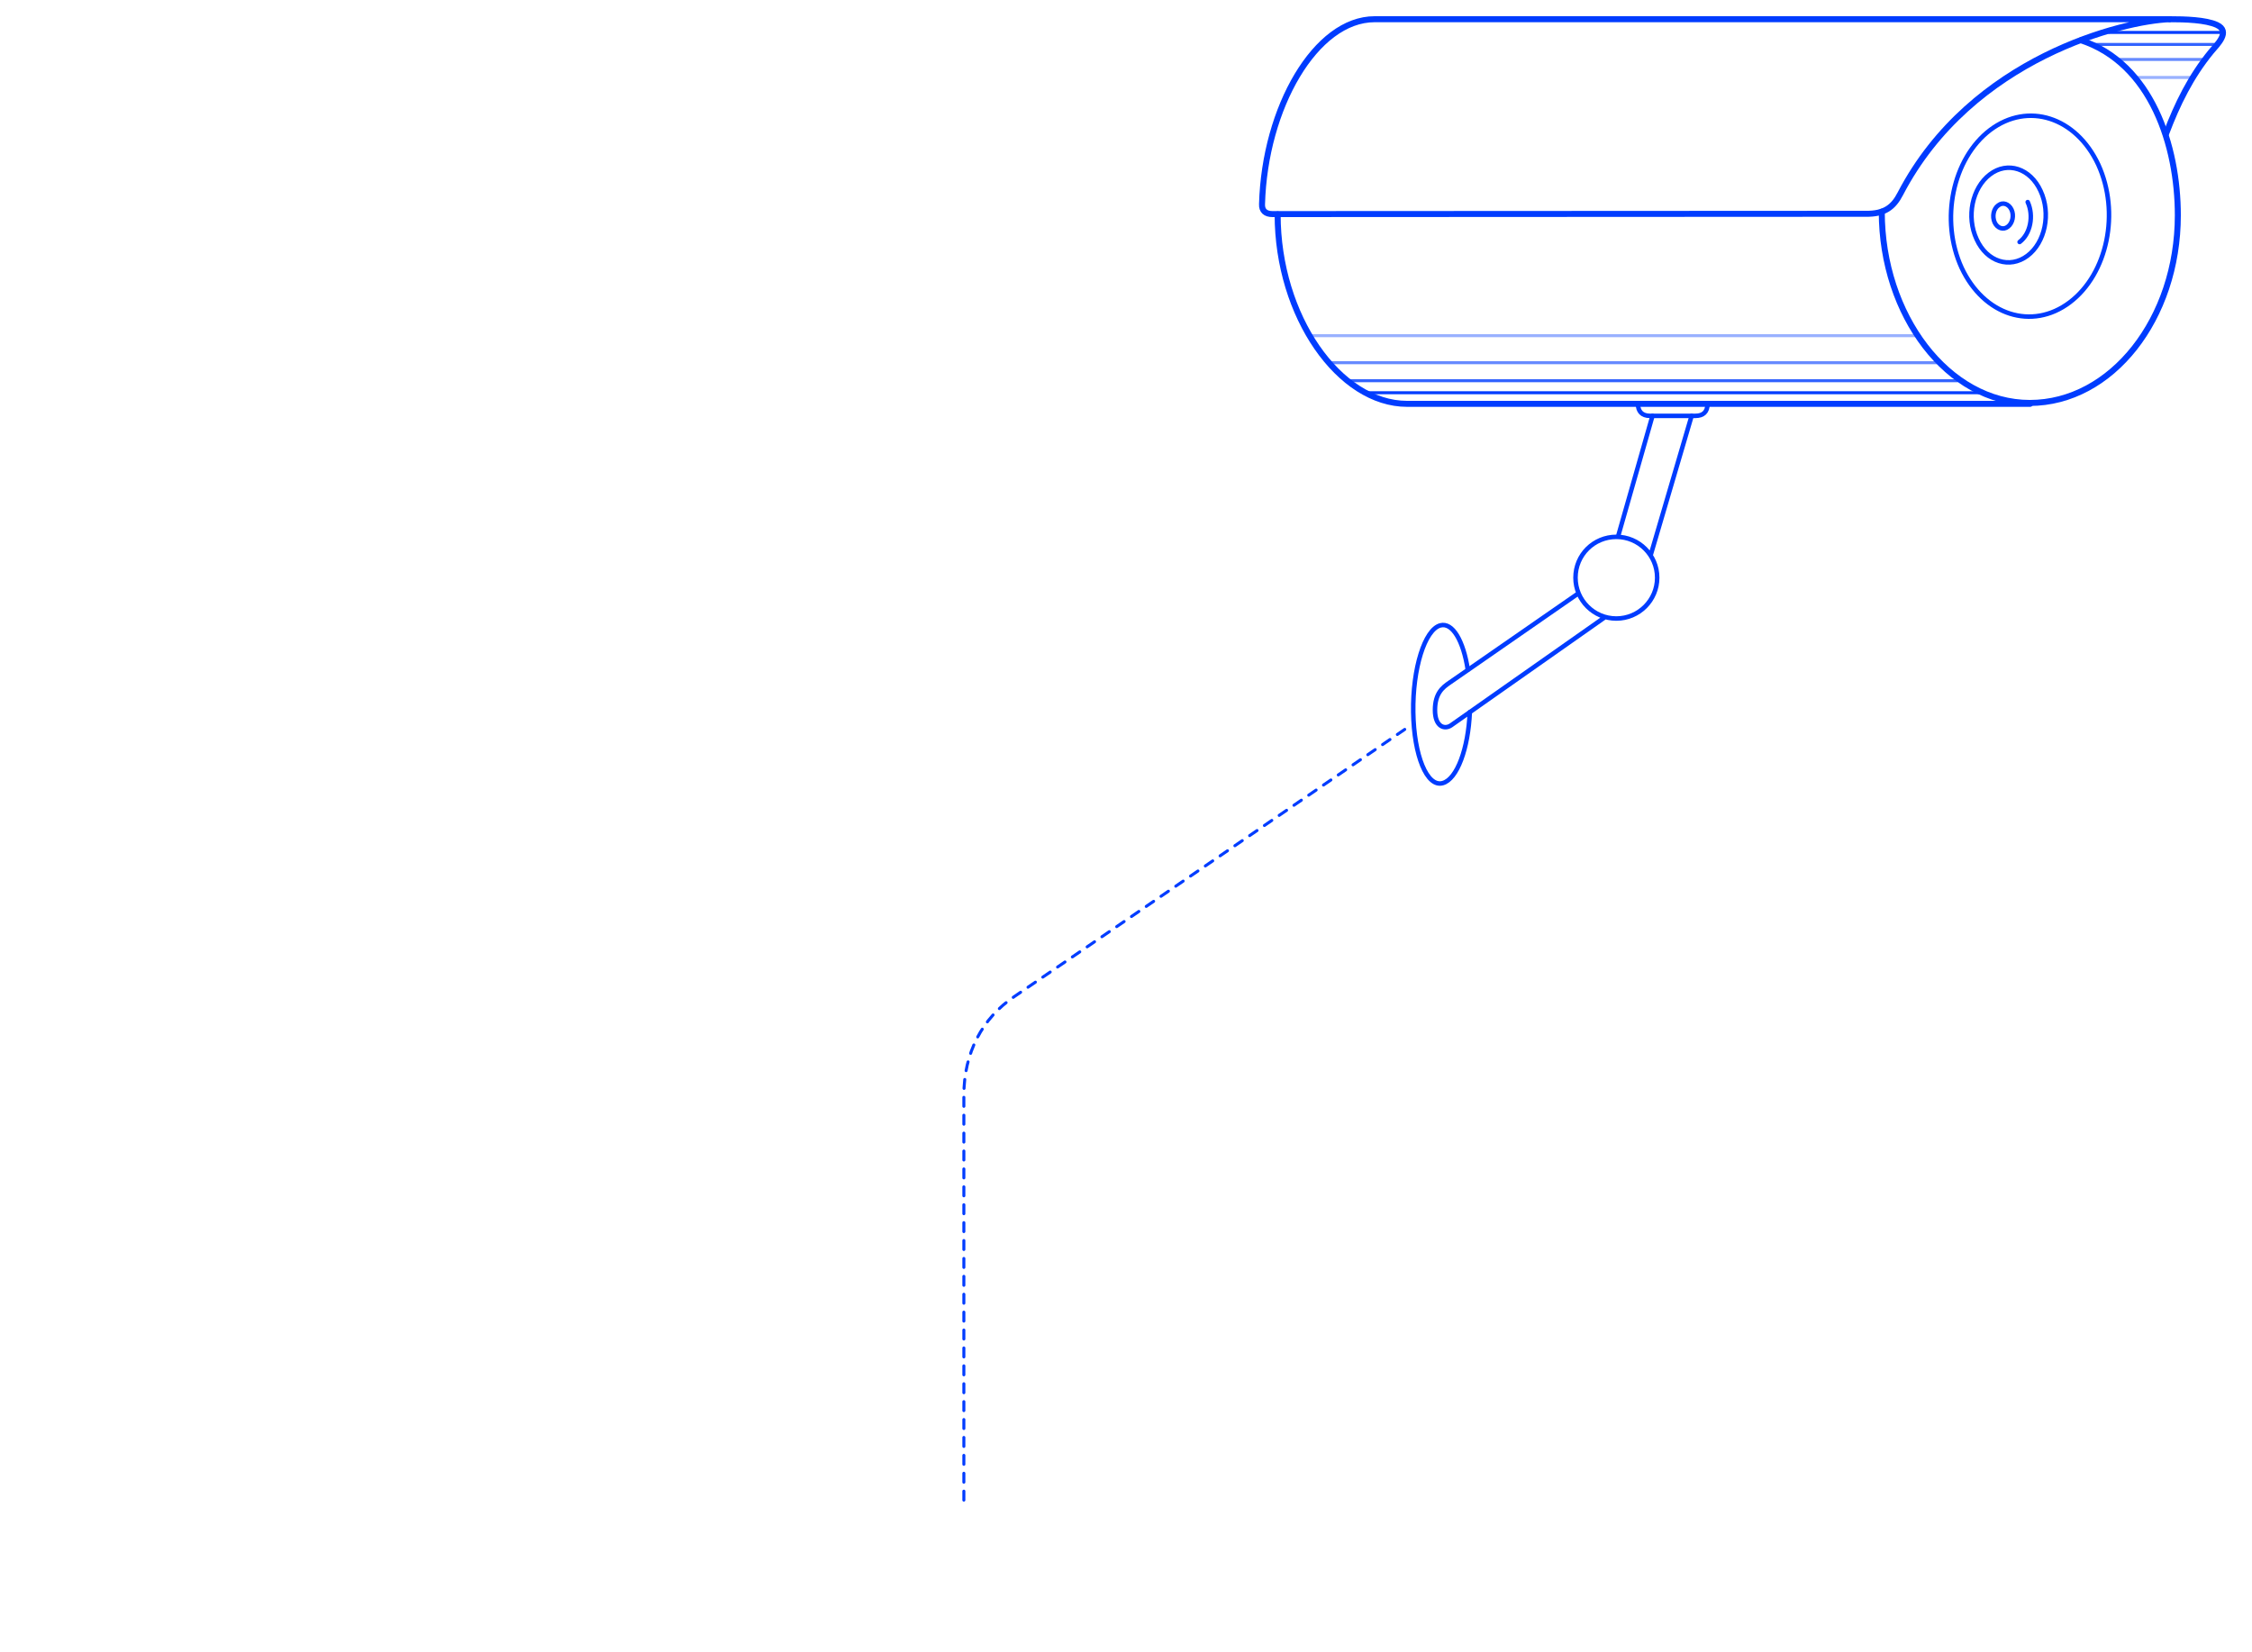
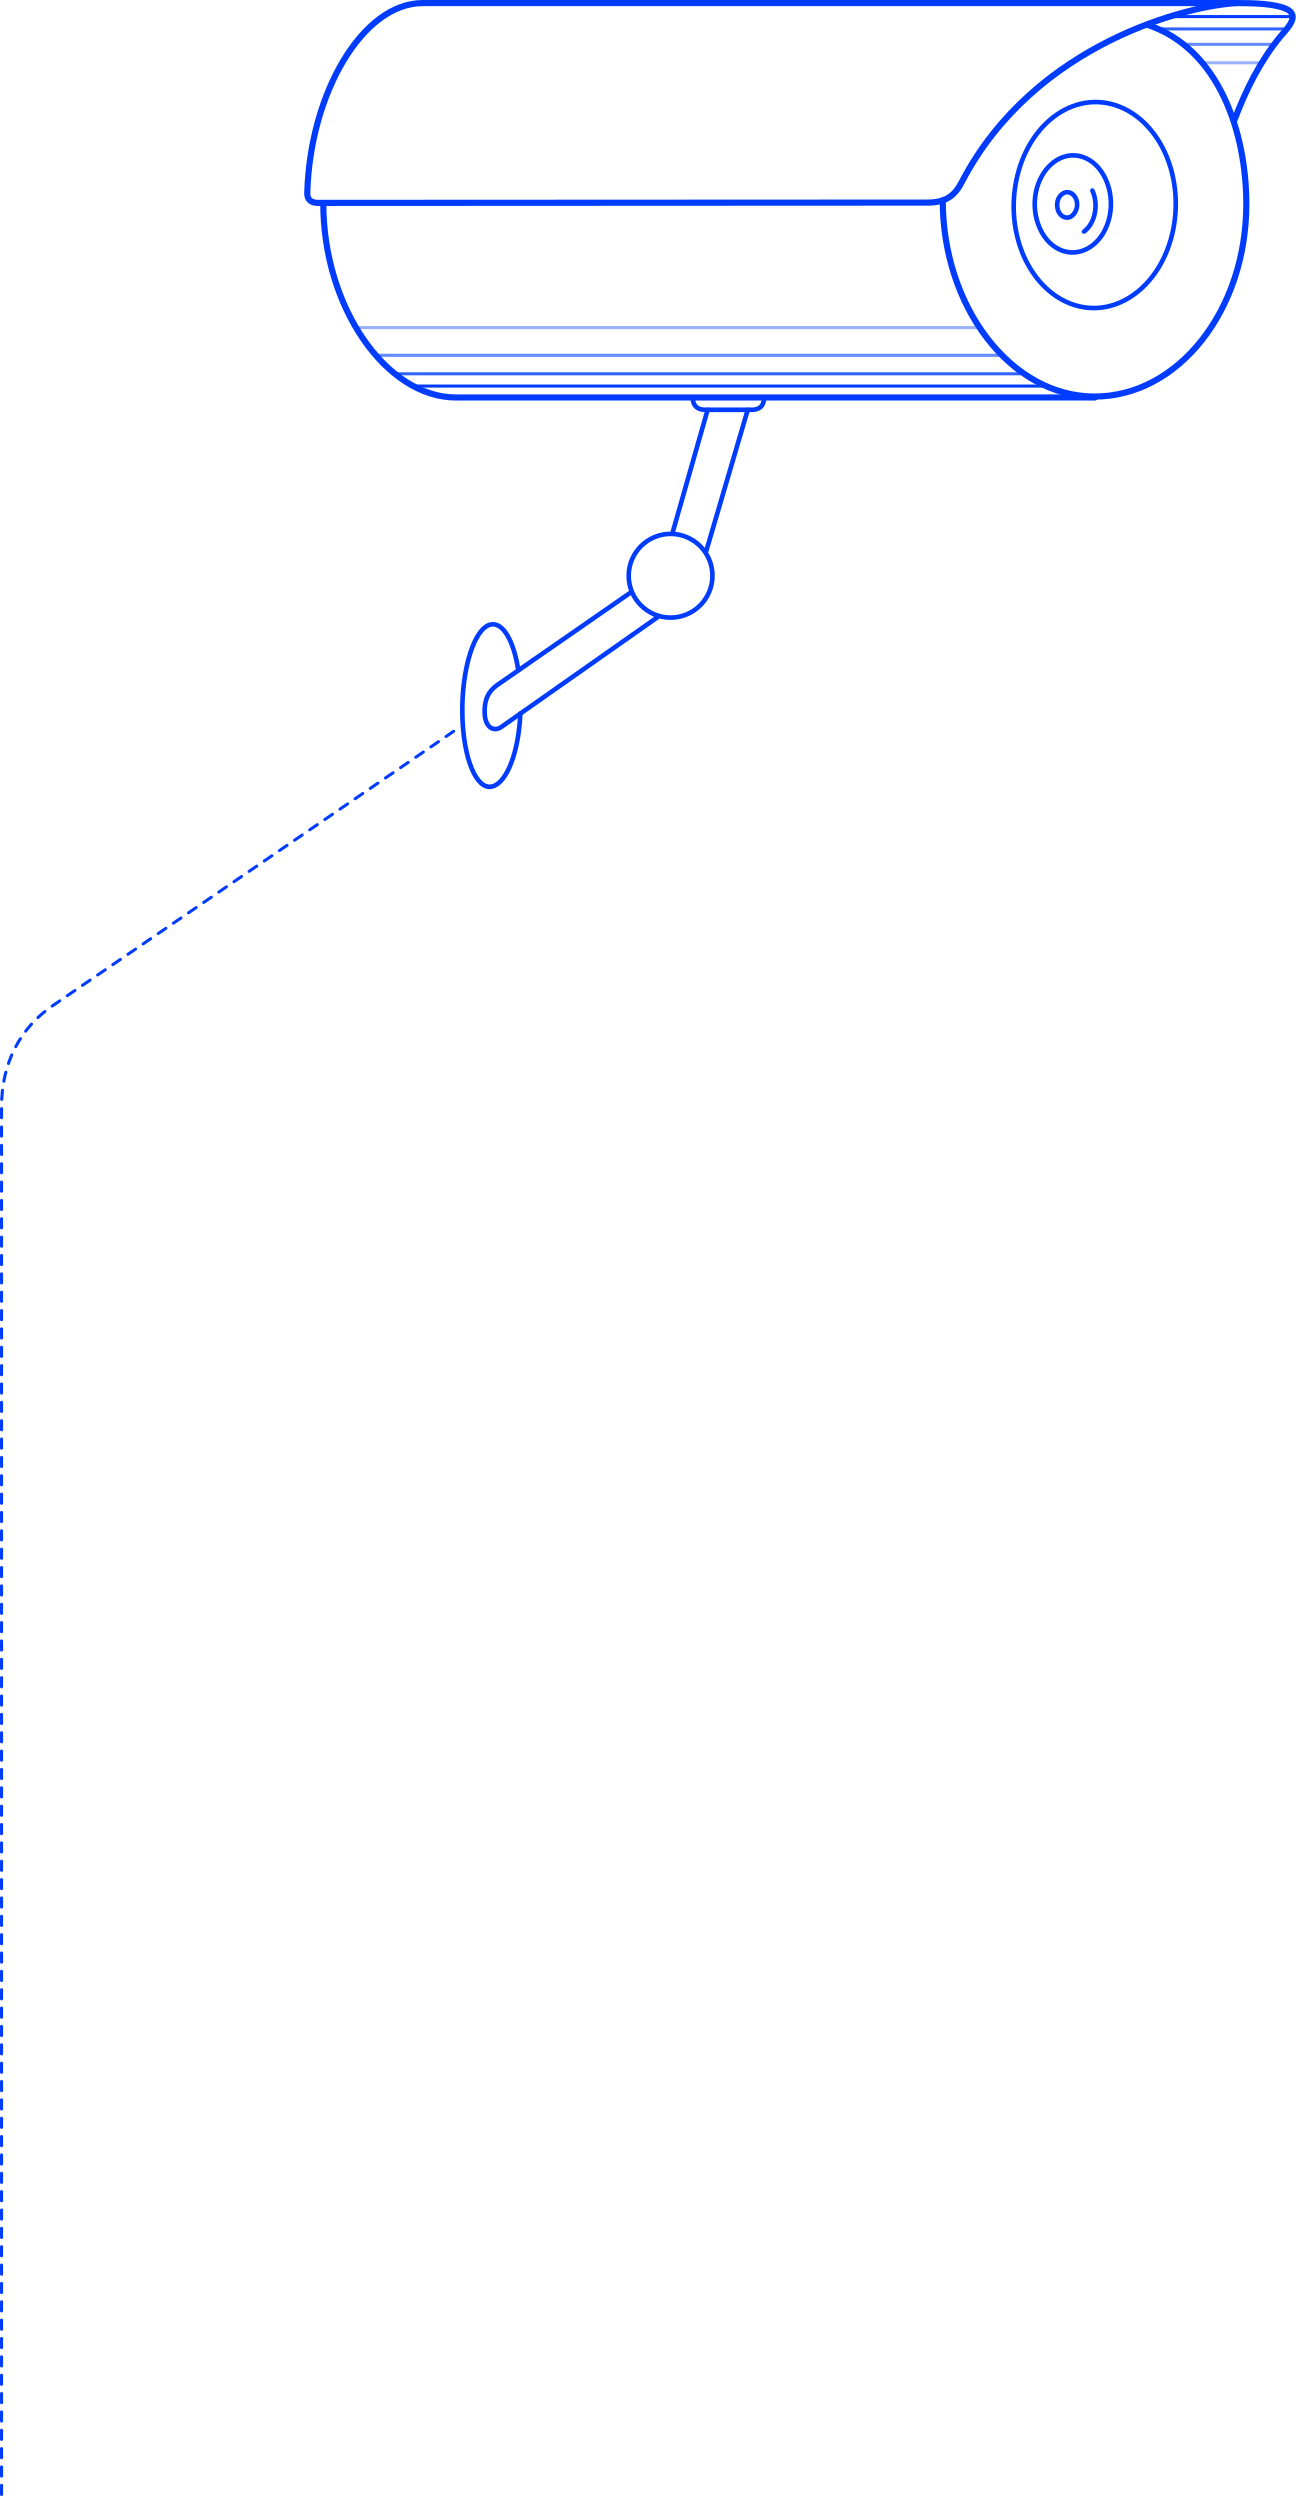
- <svg xmlns="http://www.w3.org/2000/svg" width="750" height="550" viewBox="0 0 750 550">
-   <path fill="none" stroke="#003CFF" stroke-width="2" stroke-linecap="round" stroke-linejoin="round" stroke-miterlimit="10" d="M632.9 64.5C656.6 19 707.6 6.9 722.6 6.4H457.8c-19.6 0-36.6 29.4-37.5 61.6-.1 2.2 1.2 3.3 3.5 3.3 30.103 0 161.103-.1 197.603-.1 6.197.1 9.197-2.2 11.497-6.7z" />
-   <path fill="none" stroke="#003CFF" stroke-width="2" stroke-linecap="round" stroke-linejoin="round" stroke-miterlimit="10" d="M721.4 44.5c3.697-9.8 8.197-19 15-27.3 2-2.4 6.6-6.7 1.898-8.9-3.7-1.7-10.6-1.9-15.7-1.9M676.1 134.5H468.6c-22.5 0-43.1-29.1-43.1-63.1" />
-   <path fill="none" stroke="#003CFF" stroke-width="2" stroke-linecap="round" stroke-linejoin="round" stroke-miterlimit="10" d="M693 13.4c23.5 7.7 32.3 35.2 32.3 58.3 0 34.5-22.1 62.5-49.3 62.5-27.2 0-49.3-29.2-49.3-63.7" />
-   <path fill="none" stroke="#003CFF" stroke-width="1.5" stroke-linecap="round" stroke-linejoin="round" stroke-miterlimit="10" d="M538.3 178.8c7.5 0 13.603 6.1 13.603 13.6S545.8 206 538.3 206s-13.6-6.1-13.6-13.6c0-7.6 6.1-13.6 13.6-13.6zm-12.574 18.778S484.902 225.9 482.702 227.4s-4.8 3.5-4.8 9.1c0 5.5 3.15 6.575 5.35 5.075.7-.5 51.354-36.09 51.354-36.09m4.23-26.673l11.5-40.312m13.035 0L549.7 185" />
-   <path fill="none" stroke="#003CFF" stroke-width="1.5" stroke-linecap="round" stroke-linejoin="round" stroke-miterlimit="10" d="M489.498 237.182c-.497 12.07-4.21 22.3-9.012 23.63-5.245 1.478-9.604-9.16-9.825-23.638-.22-14.553 3.843-27.48 9.014-28.884 4.062-1.108 7.682 5.097 9.158 14.774M662.8 43.3c12.603-9.5 28.603-4.3 36 11.5 7.3 15.9 3.103 36.4-9.5 45.9-12.6 9.5-28.6 4.3-36-11.5-7.3-15.9-3-36.4 9.5-45.9zm-.1 14.8c5.897-4.5 13.5-2 16.897 5.5 3.5 7.5 1.5 17.2-4.396 21.6-5.9 4.4-13.5 2-16.9-5.5-3.5-7.5-1.5-17.1 4.4-21.6zm2.8 10.3c1.5-1.2 3.5-.5 4.4 1.4.898 1.9.398 4.5-1.2 5.7-1.5 1.2-3.5.5-4.4-1.4-.9-2-.4-4.6 1.2-5.7zm9.8-1.1c2.103 4.6.9 10.6-2.7 13.3" />
-   <path fill="none" stroke="#003CFF" stroke-linecap="round" stroke-linejoin="round" stroke-miterlimit="10" d="M454.7 130.8h205.7" />
-   <path opacity=".8" fill="none" stroke="#003CFF" stroke-linecap="round" stroke-linejoin="round" stroke-miterlimit="10" d="M448.9 126.8h202.9" />
-   <path opacity=".6" fill="none" stroke="#003CFF" stroke-linecap="round" stroke-linejoin="round" stroke-miterlimit="10" d="M442.5 120.8h202.6" />
-   <path opacity=".4" fill="none" stroke="#003CFF" stroke-linecap="round" stroke-linejoin="round" stroke-miterlimit="10" d="M436.1 111.8h202.6" />
-   <path fill="none" stroke="#003CFF" stroke-linecap="round" stroke-linejoin="round" stroke-miterlimit="10" d="M702.4 10.8h38" />
-   <path opacity=".8" fill="none" stroke="#003CFF" stroke-linecap="round" stroke-linejoin="round" stroke-miterlimit="10" d="M697.5 14.8h41" />
-   <path opacity=".6" fill="none" stroke="#003CFF" stroke-linecap="round" stroke-linejoin="round" stroke-miterlimit="10" d="M705 19.8h29.1" />
-   <path opacity=".4" fill="none" stroke="#003CFF" stroke-linecap="round" stroke-linejoin="round" stroke-miterlimit="10" d="M711.1 25.8h19.2" />
-   <path fill="none" stroke="#003CFF" stroke-width="1.5" stroke-linecap="round" stroke-linejoin="round" stroke-miterlimit="10" d="M568.667 134.5c0 2.737-1.48 4-4 4H549.5c-2.75 0-4-1.575-4-4" />
-   <path class="dashed-line" fill="none" stroke="#003CFF" stroke-linecap="round" stroke-linejoin="round" stroke-dasharray="2.981,2.981" d="M467.83 242.928c-1.97 1.32-118.376 81.107-130.04 88.99-10.666 7.207-16.79 18.707-16.79 32.957v135.98" />
+ <svg xmlns="http://www.w3.org/2000/svg" viewBox="0 0 420.846 811.99">
+   <path d="M312.4 59.1C336.1 13.6 387.1 1.5 402.1 1H137.3c-19.6 0-36.6 29.4-37.5 61.6-.1 2.2 1.2 3.3 3.5 3.3 30.1 0 161.1-.1 197.6-.1 6.2.1 9.2-2.2 11.5-6.7z" fill="none" stroke="#003cff" stroke-linecap="round" stroke-linejoin="round" stroke-width="2" />
+   <path d="M400.9 39.1c3.7-9.8 8.2-19 15-27.3 2-2.4 6.6-6.7 1.9-8.9-3.7-1.7-10.6-1.9-15.7-1.9M355.6 129.1H148.1C125.6 129.1 105 100 105 66" fill="none" stroke="#003cff" stroke-linecap="round" stroke-linejoin="round" stroke-width="2" />
+   <path d="M372.5 8c23.5 7.7 32.3 35.2 32.3 58.3 0 34.5-22.1 62.5-49.3 62.5s-49.3-29.2-49.3-63.7" fill="none" stroke="#003cff" stroke-linecap="round" stroke-linejoin="round" stroke-width="2" />
+   <path d="M217.8 173.4a13.6 13.6 0 1 1-13.6 13.6 13.616 13.616 0 0 1 13.6-13.6zm-12.575 18.778S164.4 220.5 162.2 222s-4.8 3.5-4.8 9.1c0 5.5 3.15 6.575 5.35 5.075.7-.5 51.354-36.09 51.354-36.09m4.23-26.673l11.5-40.312m13.035 0l-13.67 46.5" fill="none" stroke="#003cff" stroke-linecap="round" stroke-linejoin="round" stroke-width="1.5" />
+   <path d="M169 231.782c-.5 12.07-4.21 22.3-9.012 23.63-5.245 1.478-9.6-9.16-9.825-23.638-.222-14.553 3.842-27.48 9.013-28.884 4.062-1.108 7.682 5.1 9.158 14.774M342.3 37.9c12.6-9.5 28.6-4.3 36 11.5 7.3 15.9 3.1 36.4-9.5 45.9s-28.6 4.3-36-11.5c-7.3-15.9-3-36.4 9.5-45.9zm-.1 14.8c5.9-4.5 13.5-2 16.9 5.5 3.5 7.5 1.5 17.2-4.4 21.6s-13.5 2-16.9-5.5c-3.5-7.5-1.5-17.1 4.4-21.6zM345 63c1.5-1.2 3.5-.5 4.4 1.4a4.857 4.857 0 0 1-1.2 5.7c-1.5 1.2-3.5.5-4.4-1.4-.9-2-.4-4.6 1.2-5.7zm9.8-1.1c2.1 4.6.9 10.6-2.7 13.3" fill="none" stroke="#003cff" stroke-linecap="round" stroke-linejoin="round" stroke-width="1.5" />
+   <path d="M134.2 125.4h205.7" fill="none" stroke="#003cff" stroke-linecap="round" stroke-linejoin="round" />
+   <path d="M128.4 121.4h202.9" fill="none" stroke="#003cff" stroke-linecap="round" stroke-linejoin="round" opacity=".8" style="isolation:isolate" />
+   <path d="M122 115.4h202.6" fill="none" stroke="#003cff" stroke-linecap="round" stroke-linejoin="round" opacity=".6" style="isolation:isolate" />
+   <path d="M115.6 106.4h202.6" fill="none" stroke="#003cff" stroke-linecap="round" stroke-linejoin="round" opacity=".4" style="isolation:isolate" />
+   <path d="M381.9 5.4h38" fill="none" stroke="#003cff" stroke-linecap="round" stroke-linejoin="round" />
+   <path d="M377 9.4h41" fill="none" stroke="#003cff" stroke-linecap="round" stroke-linejoin="round" opacity=".8" style="isolation:isolate" />
+   <path d="M384.5 14.4h29.1" fill="none" stroke="#003cff" stroke-linecap="round" stroke-linejoin="round" opacity=".6" style="isolation:isolate" />
+   <path d="M390.6 20.4h19.2" fill="none" stroke="#003cff" stroke-linecap="round" stroke-linejoin="round" opacity=".4" style="isolation:isolate" />
+   <path d="M248.168 129.1c0 2.737-1.48 4-4 4H229c-2.75 0-4-1.575-4-4" fill="none" stroke="#003cff" stroke-linecap="round" stroke-linejoin="round" stroke-width="1.5" />
+   <path class="dashed-line" d="M147.33 237.528c-1.97 1.32-118.375 81.107-130.04 88.99C6.625 333.725.5 345.225.5 359.475V811.49" fill="none" stroke="#003cff" stroke-linecap="round" stroke-linejoin="round" stroke-dasharray="2.981 2.981" />
</svg>
